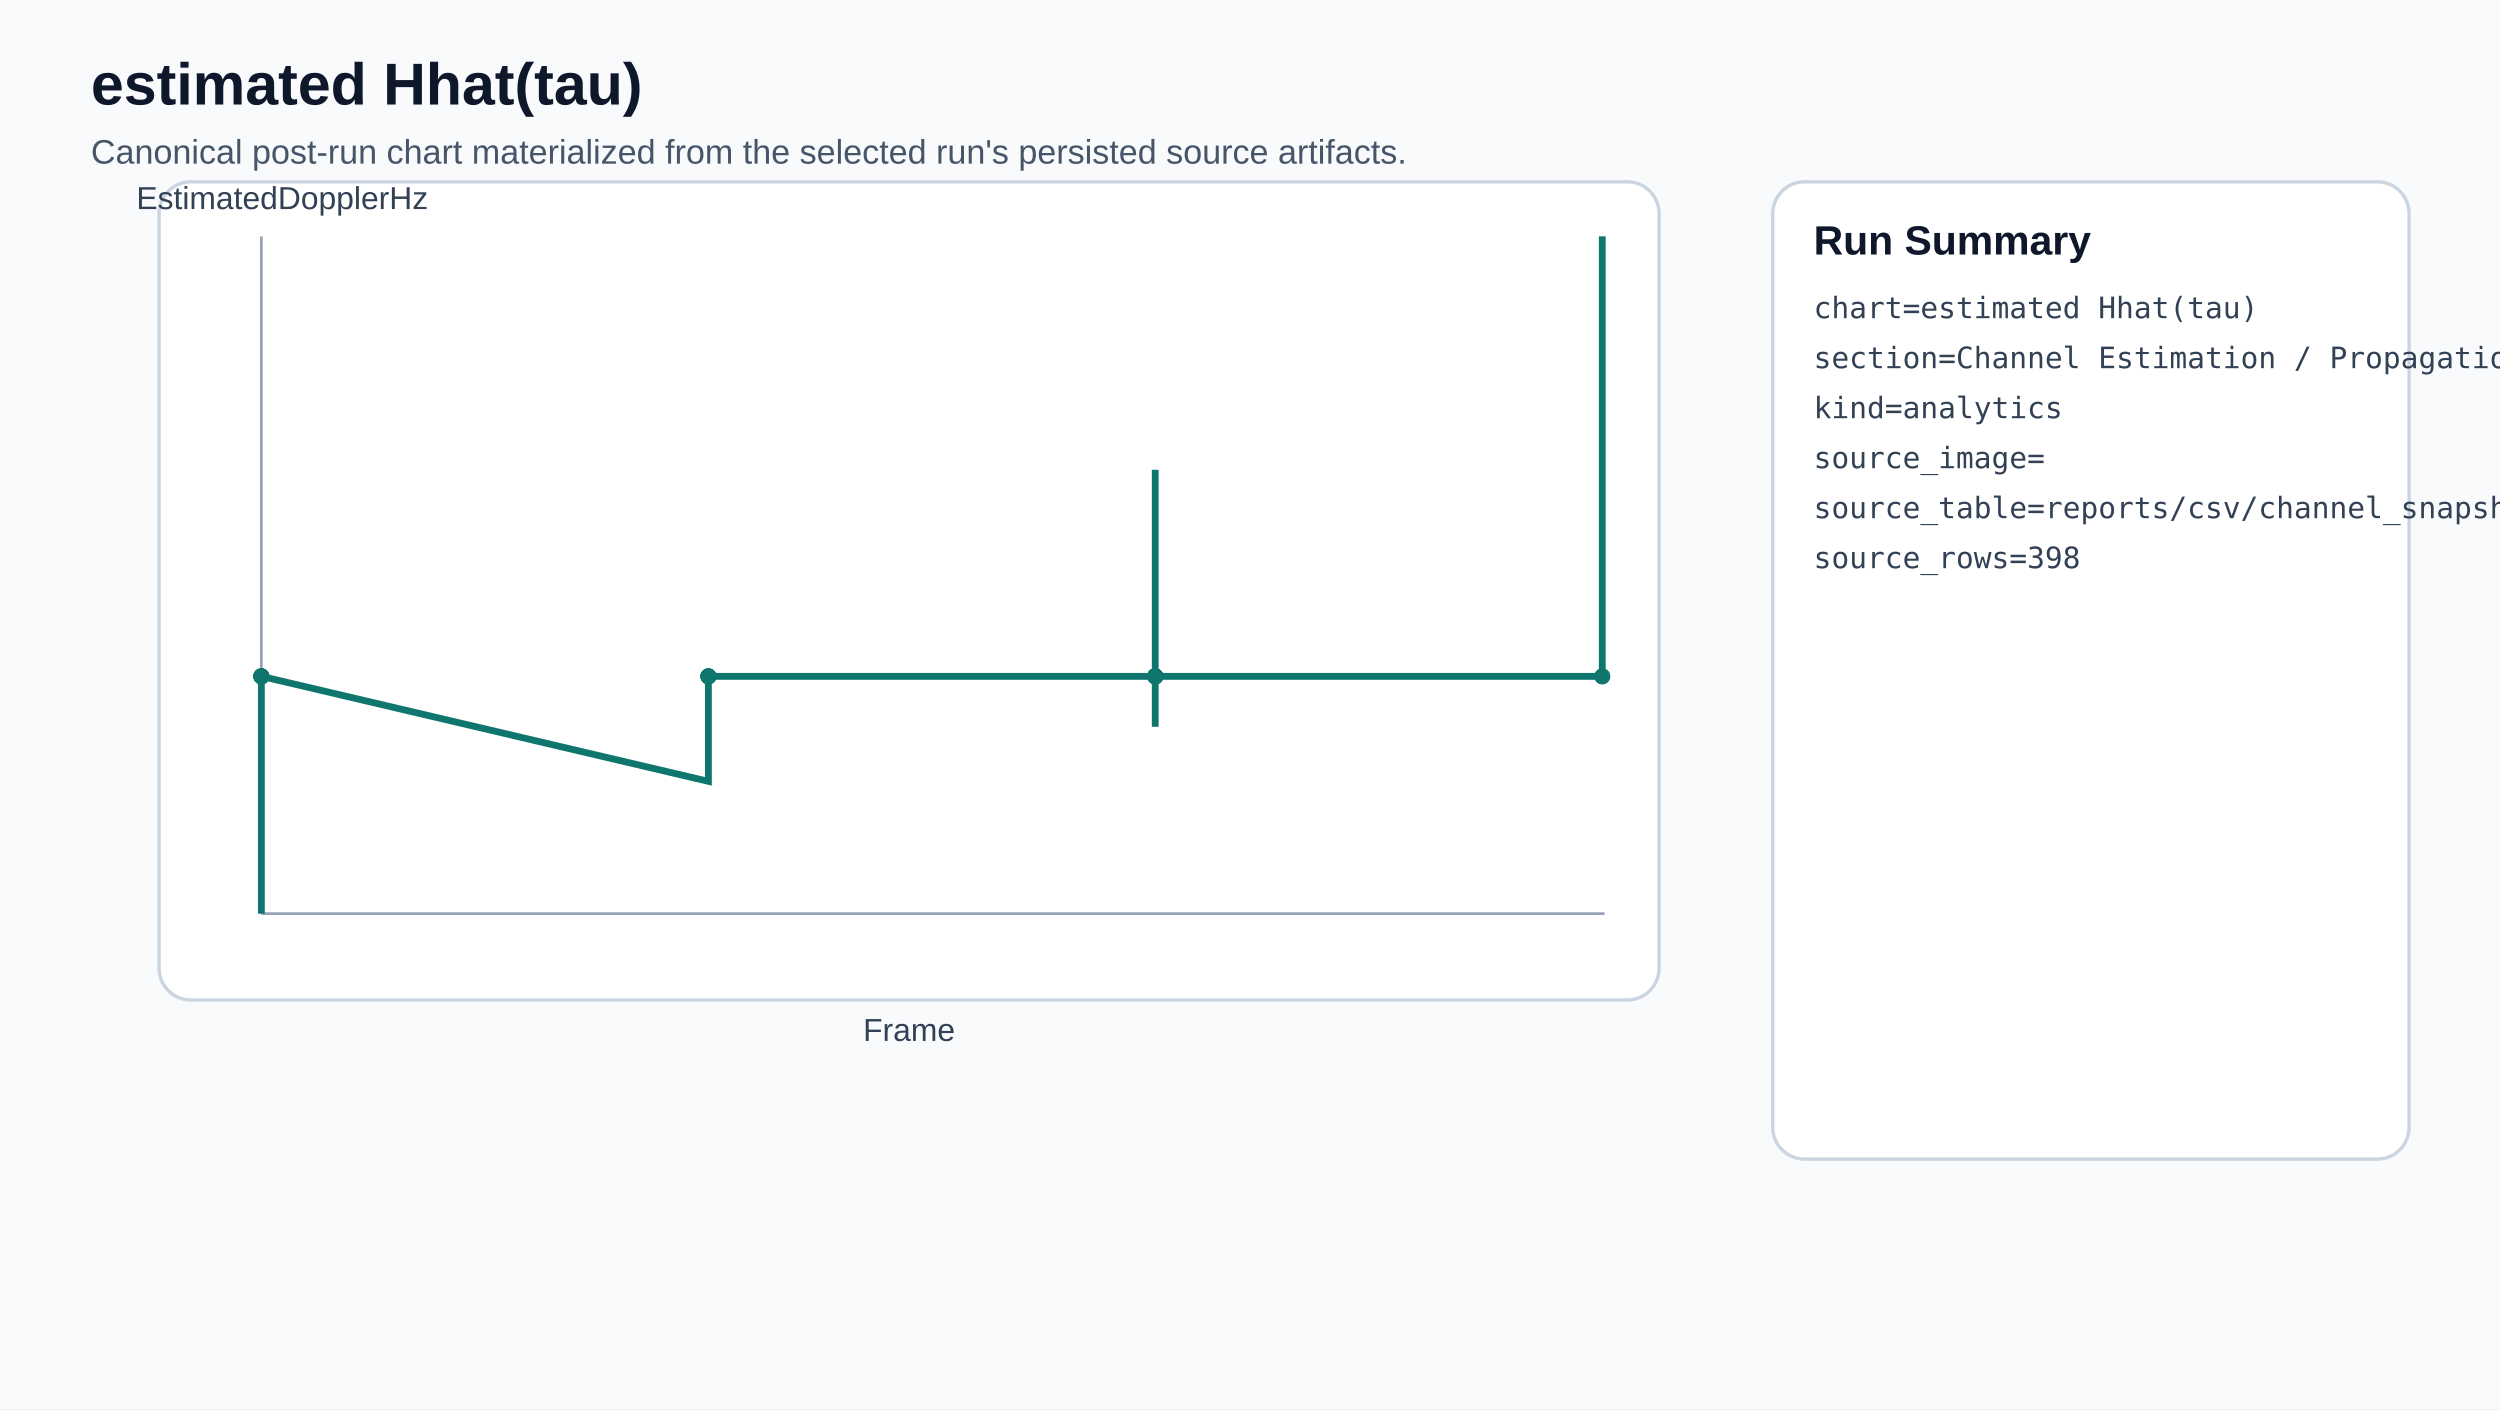
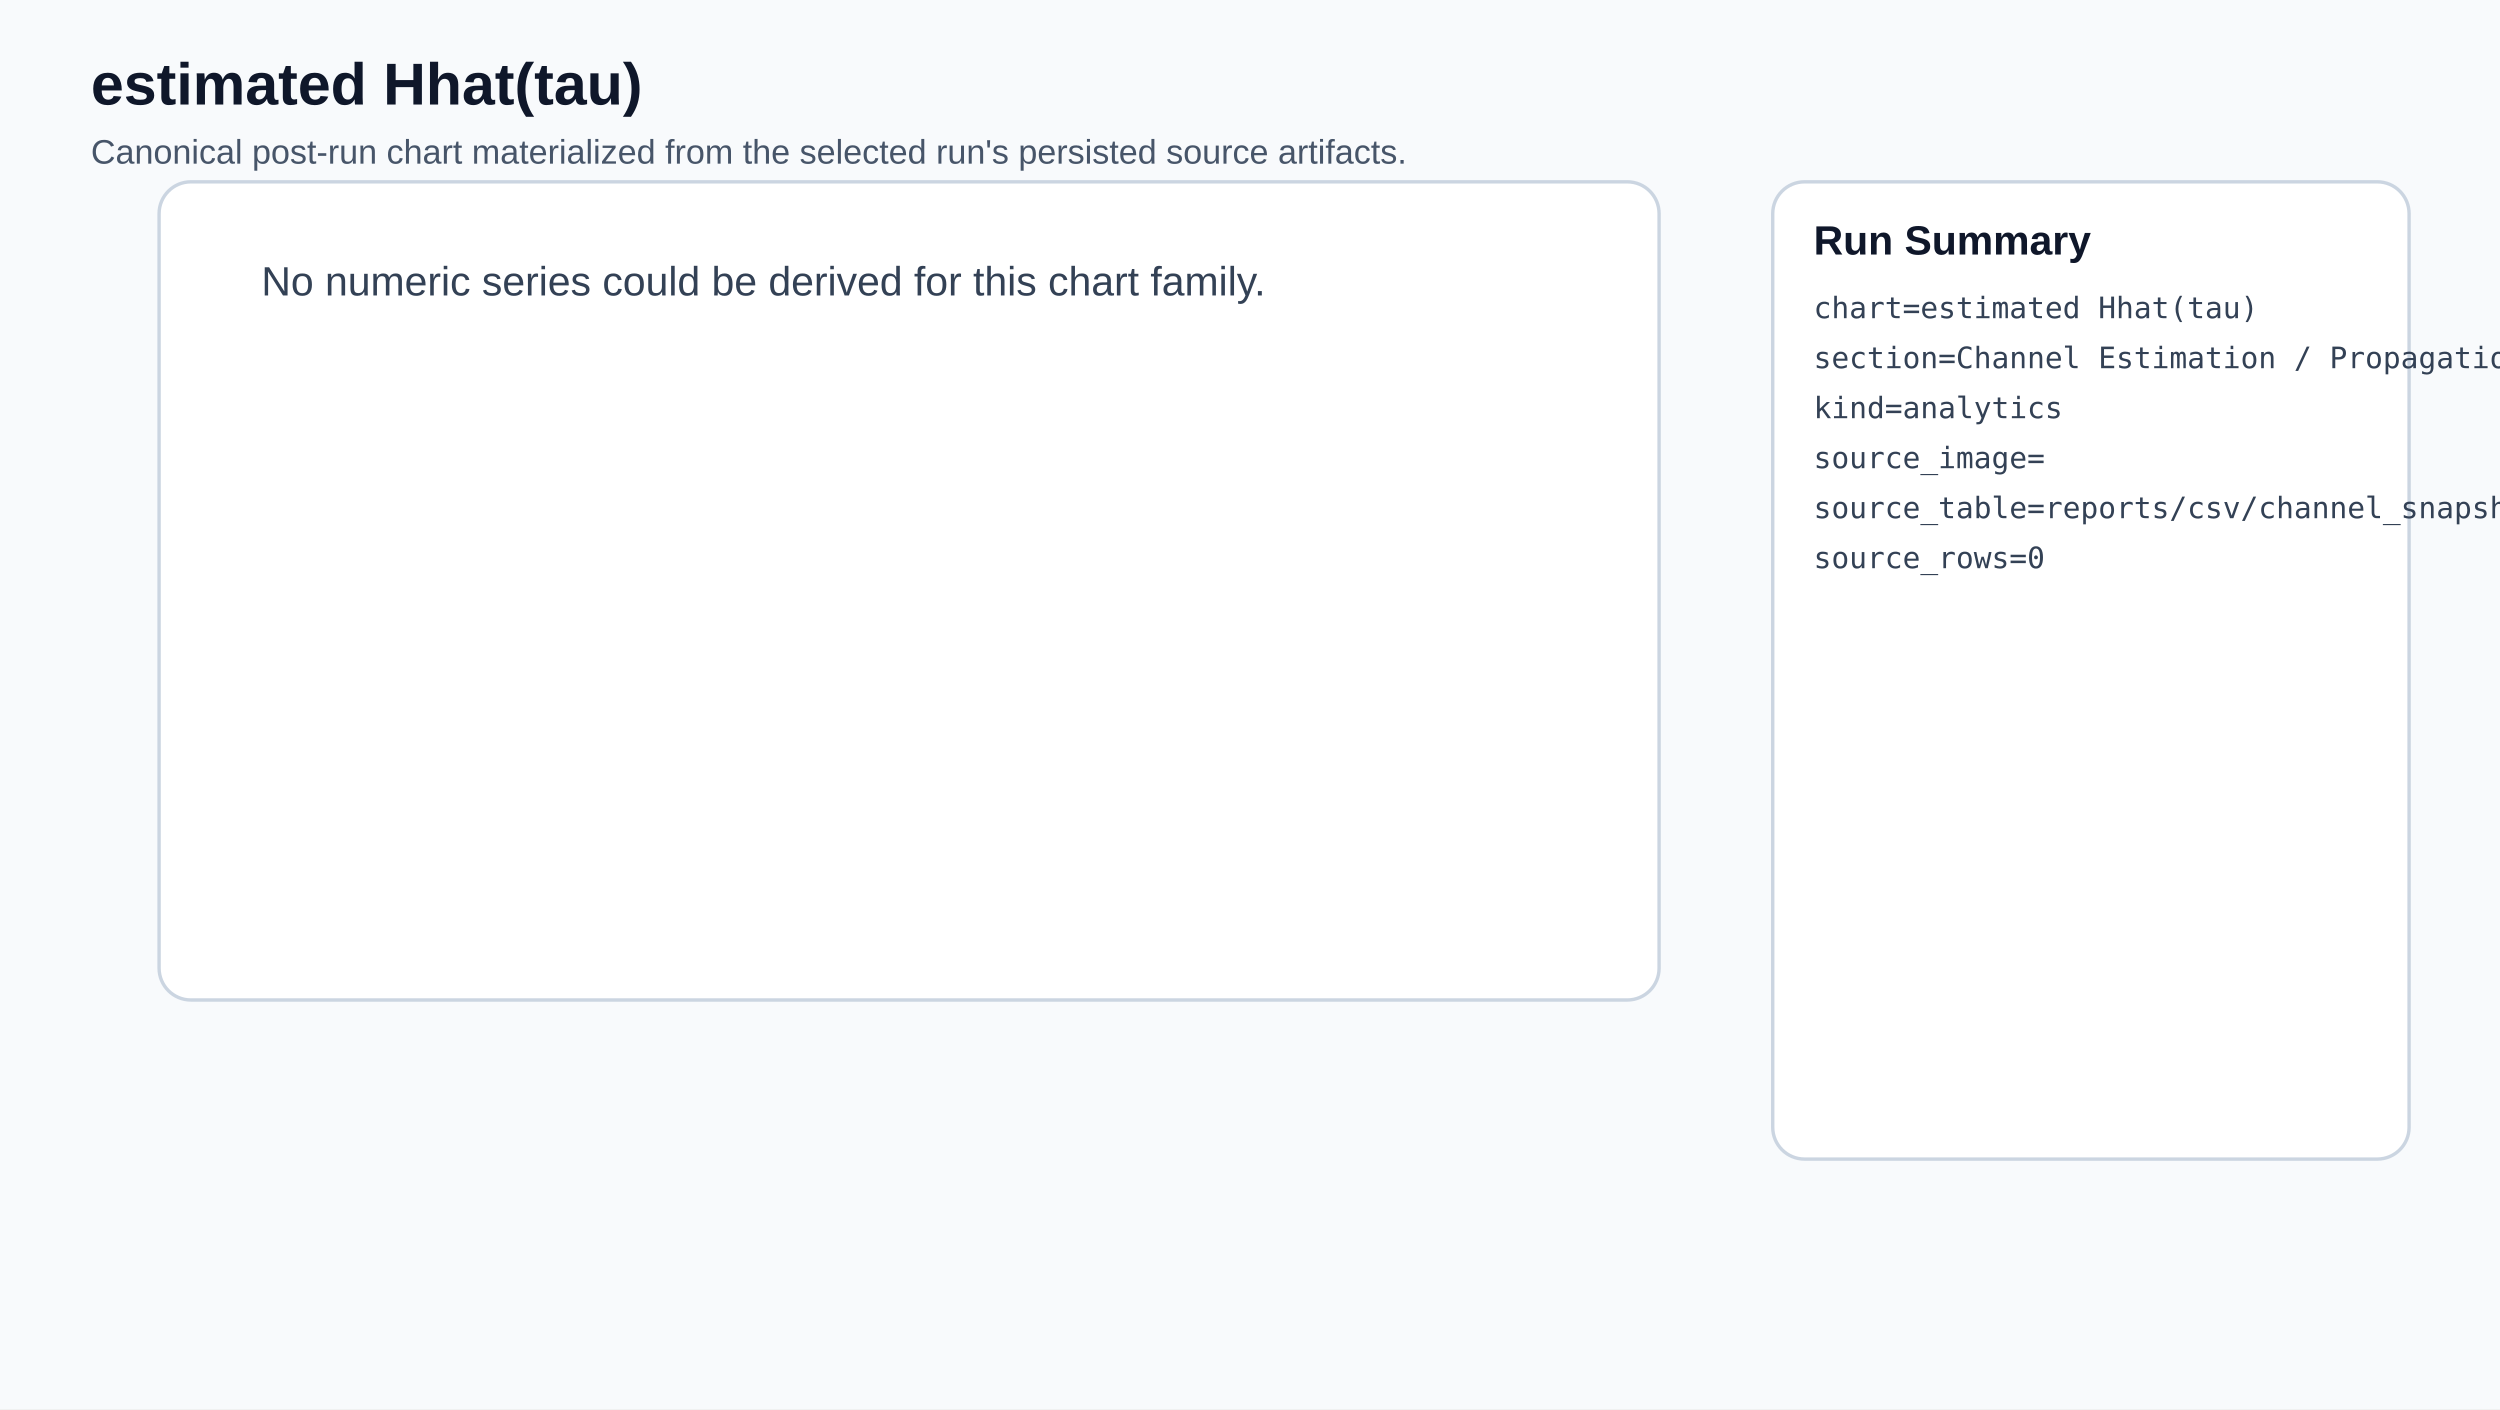
<svg xmlns="http://www.w3.org/2000/svg" width="1100" height="620" viewBox="0 0 1100 620">
  <rect width="100%" height="100%" fill="#f8fafc" />
  <text x="40" y="46" font-family="Segoe UI,Arial,sans-serif" font-size="26" font-weight="700" fill="#0f172a">estimated Hhat(tau)</text>
  <text x="40" y="72" font-family="Segoe UI,Arial,sans-serif" font-size="15" fill="#475569">Canonical post-run chart materialized from the selected run's persisted source artifacts.</text>
  <rect x="70" y="80" width="660" height="360" rx="14" fill="#ffffff" stroke="#cbd5e1" stroke-width="1.5" />
-   <line x1="115" y1="402" x2="706" y2="402" stroke="#94a3b8" stroke-width="1.2" />
-   <line x1="115" y1="104" x2="115" y2="402" stroke="#94a3b8" stroke-width="1.2" />
-   <polyline fill="none" stroke="#0f766e" stroke-width="3" points="115.0,297.6 115.0,297.6 115.0,297.6 115.0,297.6 115.0,297.6 115.0,297.6 115.0,297.6 115.0,297.6 115.0,297.6 115.0,297.6 115.0,297.6 115.0,297.6 115.0,297.6 115.0,297.6 115.0,297.6 115.0,297.6 115.0,297.6 115.0,297.6 115.0,297.6 115.0,297.6 115.0,297.6 115.0,297.6 115.0,297.6 115.0,297.6 115.0,297.6 115.0,402.0 115.0,297.6 115.0,297.6 115.0,297.6 115.0,297.6 115.0,297.6 115.0,297.6 115.0,297.6 115.0,297.6 115.0,297.6 115.0,297.6 115.0,297.6 115.0,297.6 115.0,297.6 115.0,297.6 115.0,297.6 115.0,297.6 115.0,297.6 115.0,297.6 115.0,297.6 115.0,297.6 311.7,343.8 311.7,297.6 311.7,297.6 311.7,297.6 311.7,297.6 311.7,297.6 311.7,297.6 311.7,297.6 311.7,297.6 311.7,297.6 311.7,297.6 311.7,297.6 311.7,297.6 311.7,297.6 311.7,297.6 311.7,297.6 311.7,297.6 311.7,297.6 311.7,297.6 311.7,297.6 311.7,297.6 311.7,297.6 311.7,297.6 311.7,297.6 311.7,297.6 311.7,297.6 311.7,297.6 311.7,297.6 311.7,297.6 311.7,297.6 311.7,297.6 311.7,297.6 311.7,297.6 311.7,297.6 311.7,297.6 311.7,297.6 508.3,297.6 508.3,297.6 508.3,297.6 508.3,297.6 508.3,297.6 508.3,297.6 508.3,297.6 508.3,297.6 508.3,297.6 508.3,297.6 508.3,297.6 508.3,297.6 508.3,297.6 508.3,297.6 508.3,297.6 508.3,297.6 508.3,297.6 508.3,297.6 508.3,297.6 508.3,297.6 508.3,297.6 508.3,297.6 508.3,297.6 508.3,297.6 508.3,297.6 508.3,297.6 508.3,297.6 508.3,297.6 508.3,297.6 508.3,297.6 508.3,297.6 508.3,297.6 508.3,297.6 508.3,297.6 508.3,297.6 508.3,297.6 508.3,297.6 508.3,297.6 508.3,297.6 508.3,297.6 508.3,297.6 508.3,297.6 508.3,297.6 508.3,297.6 508.3,297.6 508.3,297.6 508.3,319.8 508.3,297.6 508.3,297.6 508.3,297.6 508.3,297.6 508.3,297.6 508.3,297.6 508.3,297.6 508.3,297.6 508.3,297.6 508.3,297.6 508.3,297.6 508.3,297.6 508.3,297.6 508.3,297.6 508.3,297.6 508.3,297.6 508.3,297.6 508.3,297.6 508.3,297.6 508.3,297.6 508.3,297.6 508.3,297.6 508.3,297.6 508.3,297.6 508.3,206.7 508.3,297.6 508.3,297.6 508.3,297.6 508.3,297.6 508.3,297.6 508.3,297.6 508.3,297.6 508.3,297.6 508.3,297.6 508.3,297.6 508.3,297.6 705.0,297.6 705.0,297.6 705.0,297.6 705.0,297.6 705.0,297.6 705.0,297.6 705.0,297.6 705.0,297.6 705.0,104.0 705.0,297.6 705.0,297.6 705.0,297.6 705.0,297.6 705.0,297.6 705.0,297.6" />
-   <circle cx="115.0" cy="297.6" r="3.5" fill="#0f766e" />
-   <circle cx="115.0" cy="297.6" r="3.5" fill="#0f766e" />
-   <circle cx="115.0" cy="297.6" r="3.5" fill="#0f766e" />
-   <circle cx="115.0" cy="297.6" r="3.5" fill="#0f766e" />
-   <circle cx="115.0" cy="297.6" r="3.5" fill="#0f766e" />
-   <circle cx="115.0" cy="297.6" r="3.5" fill="#0f766e" />
-   <circle cx="115.0" cy="297.6" r="3.5" fill="#0f766e" />
-   <circle cx="311.7" cy="297.6" r="3.5" fill="#0f766e" />
-   <circle cx="311.7" cy="297.6" r="3.5" fill="#0f766e" />
-   <circle cx="311.7" cy="297.6" r="3.5" fill="#0f766e" />
-   <circle cx="311.7" cy="297.6" r="3.5" fill="#0f766e" />
-   <circle cx="311.7" cy="297.6" r="3.5" fill="#0f766e" />
-   <circle cx="508.3" cy="297.6" r="3.5" fill="#0f766e" />
-   <circle cx="508.3" cy="297.6" r="3.5" fill="#0f766e" />
-   <circle cx="508.3" cy="297.6" r="3.5" fill="#0f766e" />
-   <circle cx="508.3" cy="297.6" r="3.5" fill="#0f766e" />
-   <circle cx="508.3" cy="297.6" r="3.5" fill="#0f766e" />
-   <circle cx="508.3" cy="297.6" r="3.5" fill="#0f766e" />
-   <circle cx="508.3" cy="297.6" r="3.5" fill="#0f766e" />
-   <circle cx="508.3" cy="297.6" r="3.5" fill="#0f766e" />
-   <circle cx="508.3" cy="297.6" r="3.5" fill="#0f766e" />
-   <circle cx="508.3" cy="297.6" r="3.5" fill="#0f766e" />
-   <circle cx="508.3" cy="297.6" r="3.5" fill="#0f766e" />
-   <circle cx="508.3" cy="297.6" r="3.5" fill="#0f766e" />
-   <circle cx="705.0" cy="297.6" r="3.5" fill="#0f766e" />
-   <circle cx="705.0" cy="297.6" r="3.5" fill="#0f766e" />
-   <text x="400.0" y="458" text-anchor="middle" font-family="Segoe UI,Arial,sans-serif" font-size="14" fill="#334155">Frame</text>
-   <text x="60" y="92" font-family="Segoe UI,Arial,sans-serif" font-size="14" fill="#334155">EstimatedDopplerHz</text>
+   <text x="115" y="130" font-family="Segoe UI,Arial,sans-serif" font-size="18" fill="#334155">No numeric series could be derived for this chart family.</text>
  <rect x="780" y="80" width="280" height="430" rx="14" fill="#ffffff" stroke="#cbd5e1" stroke-width="1.5" />
  <text x="798" y="112" font-family="Segoe UI,Arial,sans-serif" font-size="18" font-weight="700" fill="#0f172a">Run Summary</text>
  <text x="798" y="140" font-family="Consolas,Segoe UI Mono,monospace" font-size="13" fill="#334155">chart=estimated Hhat(tau)</text>
  <text x="798" y="162" font-family="Consolas,Segoe UI Mono,monospace" font-size="13" fill="#334155">section=Channel Estimation / Propagation Analytics</text>
  <text x="798" y="184" font-family="Consolas,Segoe UI Mono,monospace" font-size="13" fill="#334155">kind=analytics</text>
  <text x="798" y="206" font-family="Consolas,Segoe UI Mono,monospace" font-size="13" fill="#334155">source_image=</text>
  <text x="798" y="228" font-family="Consolas,Segoe UI Mono,monospace" font-size="13" fill="#334155">source_table=reports/csv/channel_snapshots.csv</text>
-   <text x="798" y="250" font-family="Consolas,Segoe UI Mono,monospace" font-size="13" fill="#334155">source_rows=398</text>
+   <text x="798" y="250" font-family="Consolas,Segoe UI Mono,monospace" font-size="13" fill="#334155">source_rows=0</text>
</svg>
